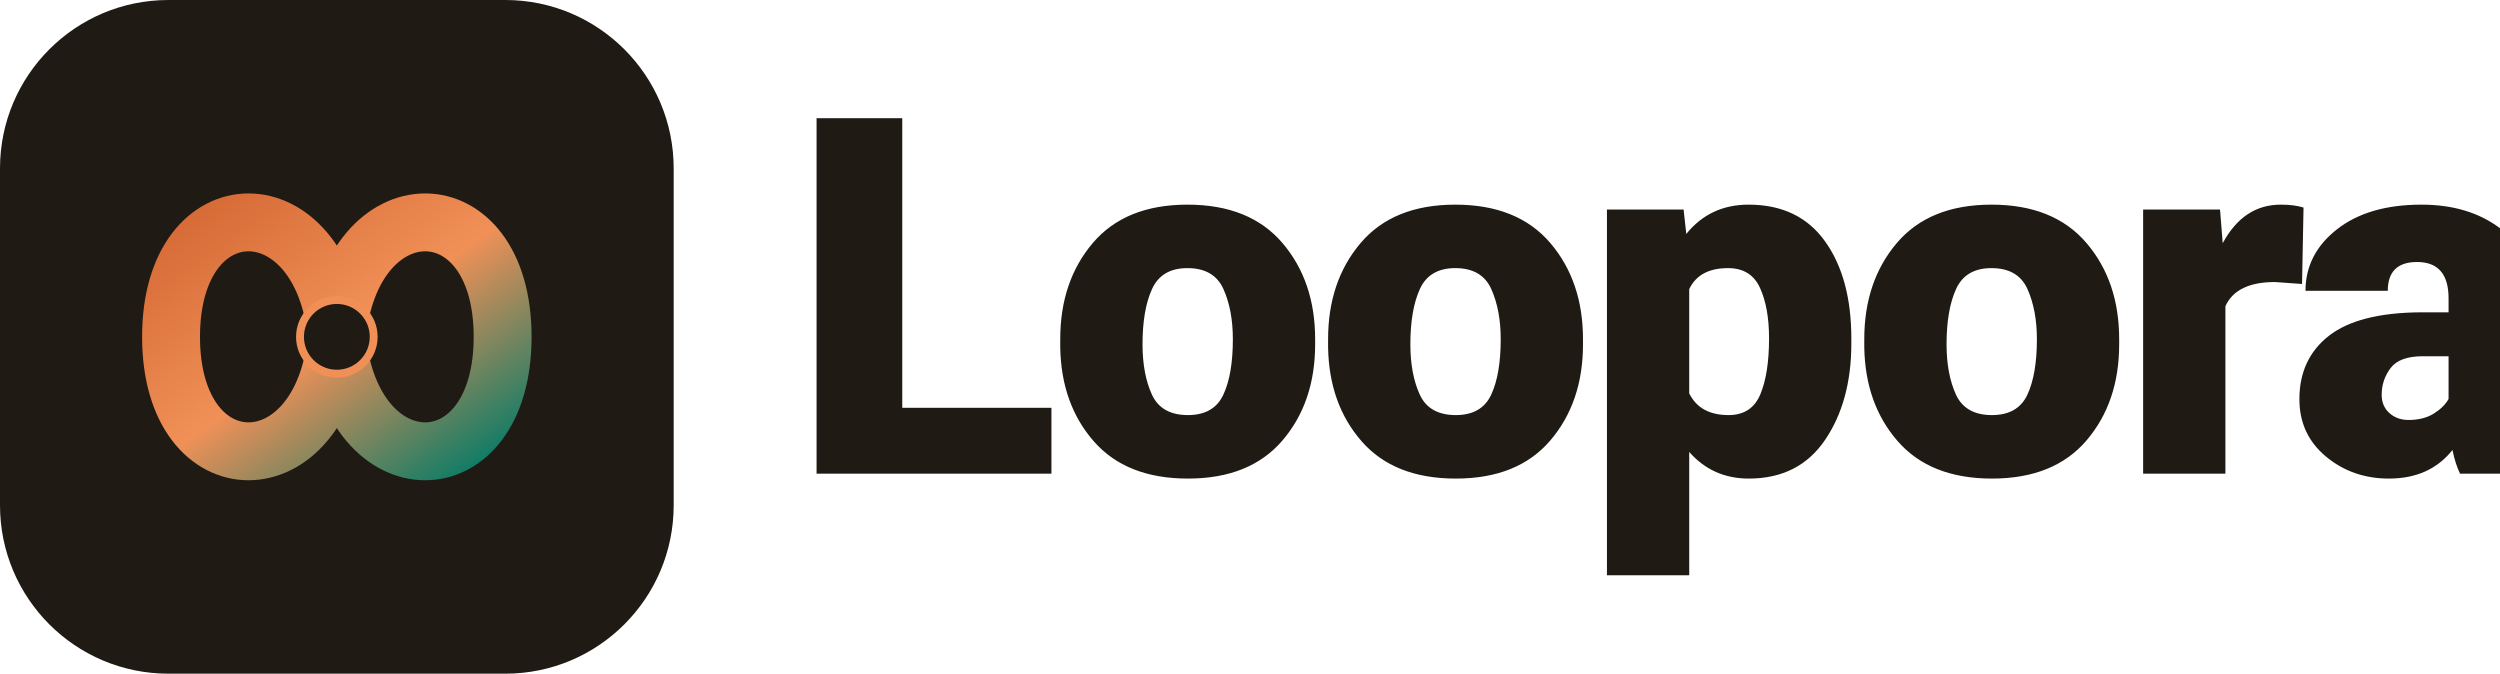
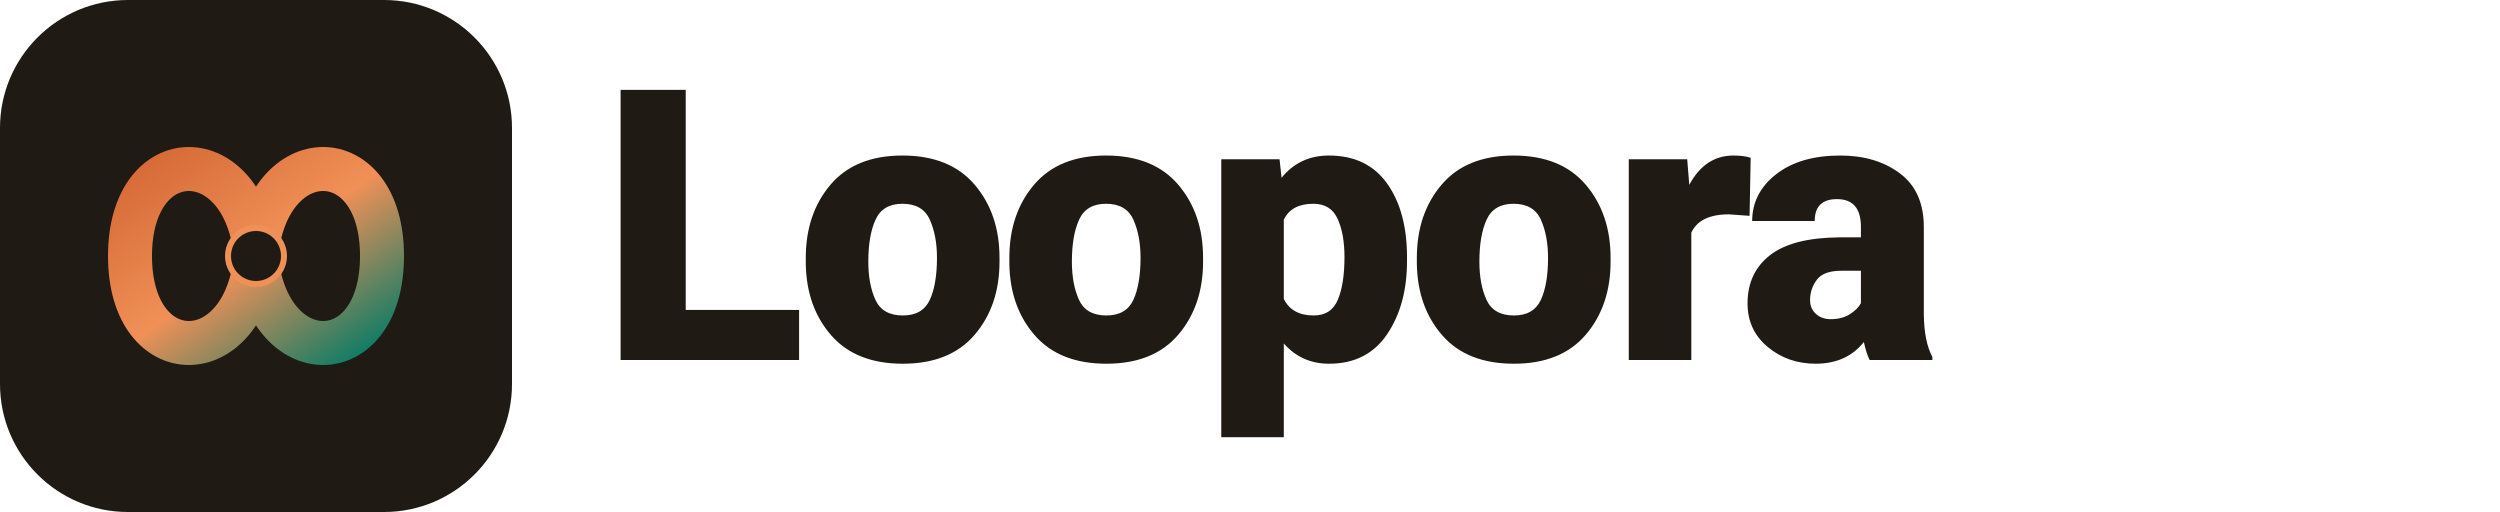
- <svg xmlns="http://www.w3.org/2000/svg" viewBox="0 0 1900 512" width="1900" height="512">
+ <svg xmlns="http://www.w3.org/2000/svg" viewBox="0 0 2500 512" width="2500" height="512">
  <defs>
    <linearGradient id="loop-grad" x1="0%" y1="0%" x2="100%" y2="100%">
      <stop offset="0%" stop-color="#d66a36" />
      <stop offset="50%" stop-color="#f09057" />
      <stop offset="100%" stop-color="#0d7c66" />
    </linearGradient>
  </defs>
  <g transform="translate(0, 0)">
    <rect width="512" height="512" rx="128" fill="#1f1a14" />
    <path d="M 130 256 C 130 140, 245 140, 256 256 C 267 372, 382 372, 382 256 C 382 140, 267 140, 256 256 C 245 372, 130 372, 130 256 Z" fill="none" stroke="url(#loop-grad)" stroke-width="44" stroke-linecap="round" stroke-linejoin="round" />
    <circle cx="256" cy="256" r="28" fill="#1f1a14" stroke="#f09057" stroke-width="6" />
  </g>
  <g transform="translate(600, 0)">
    <text x="0" y="360" font-family="Avenir, 'Avenir Next', 'Helvetica Neue', -apple-system, BlinkMacSystemFont, 'Segoe UI', Roboto, sans-serif" font-size="380" font-weight="900" fill="#1f1a14" letter-spacing="-10">Loopora</text>
  </g>
</svg>
